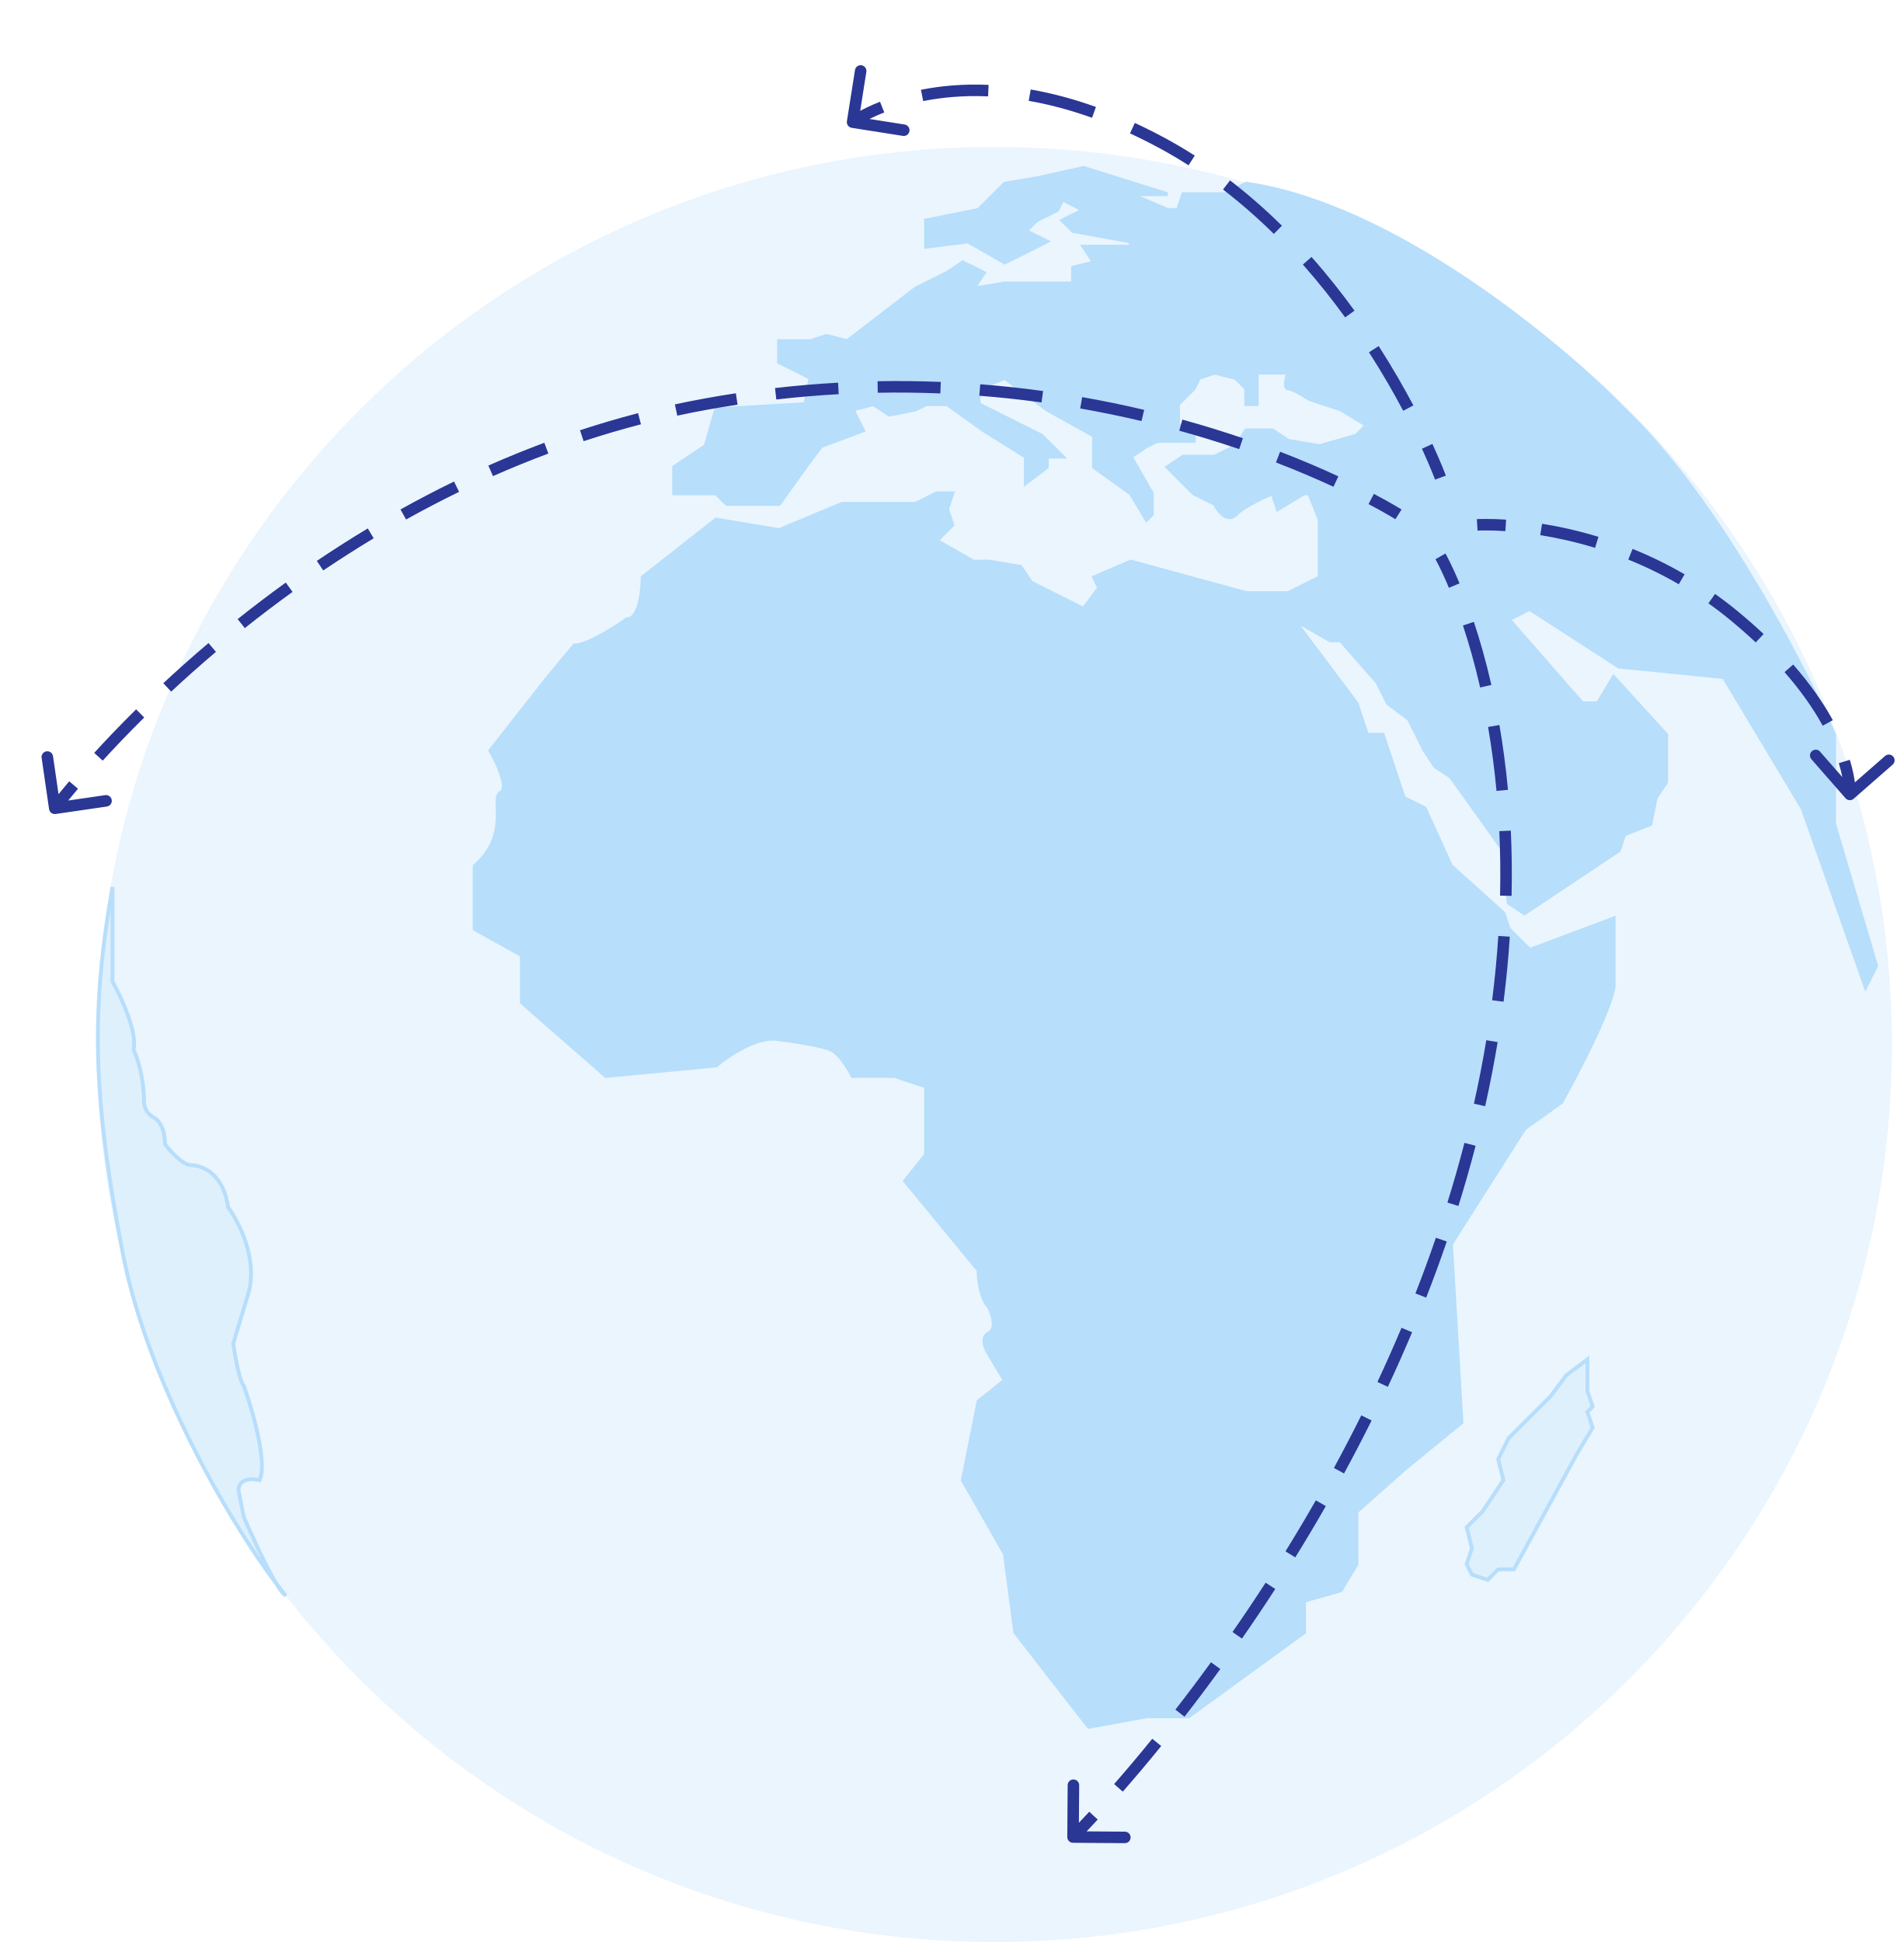
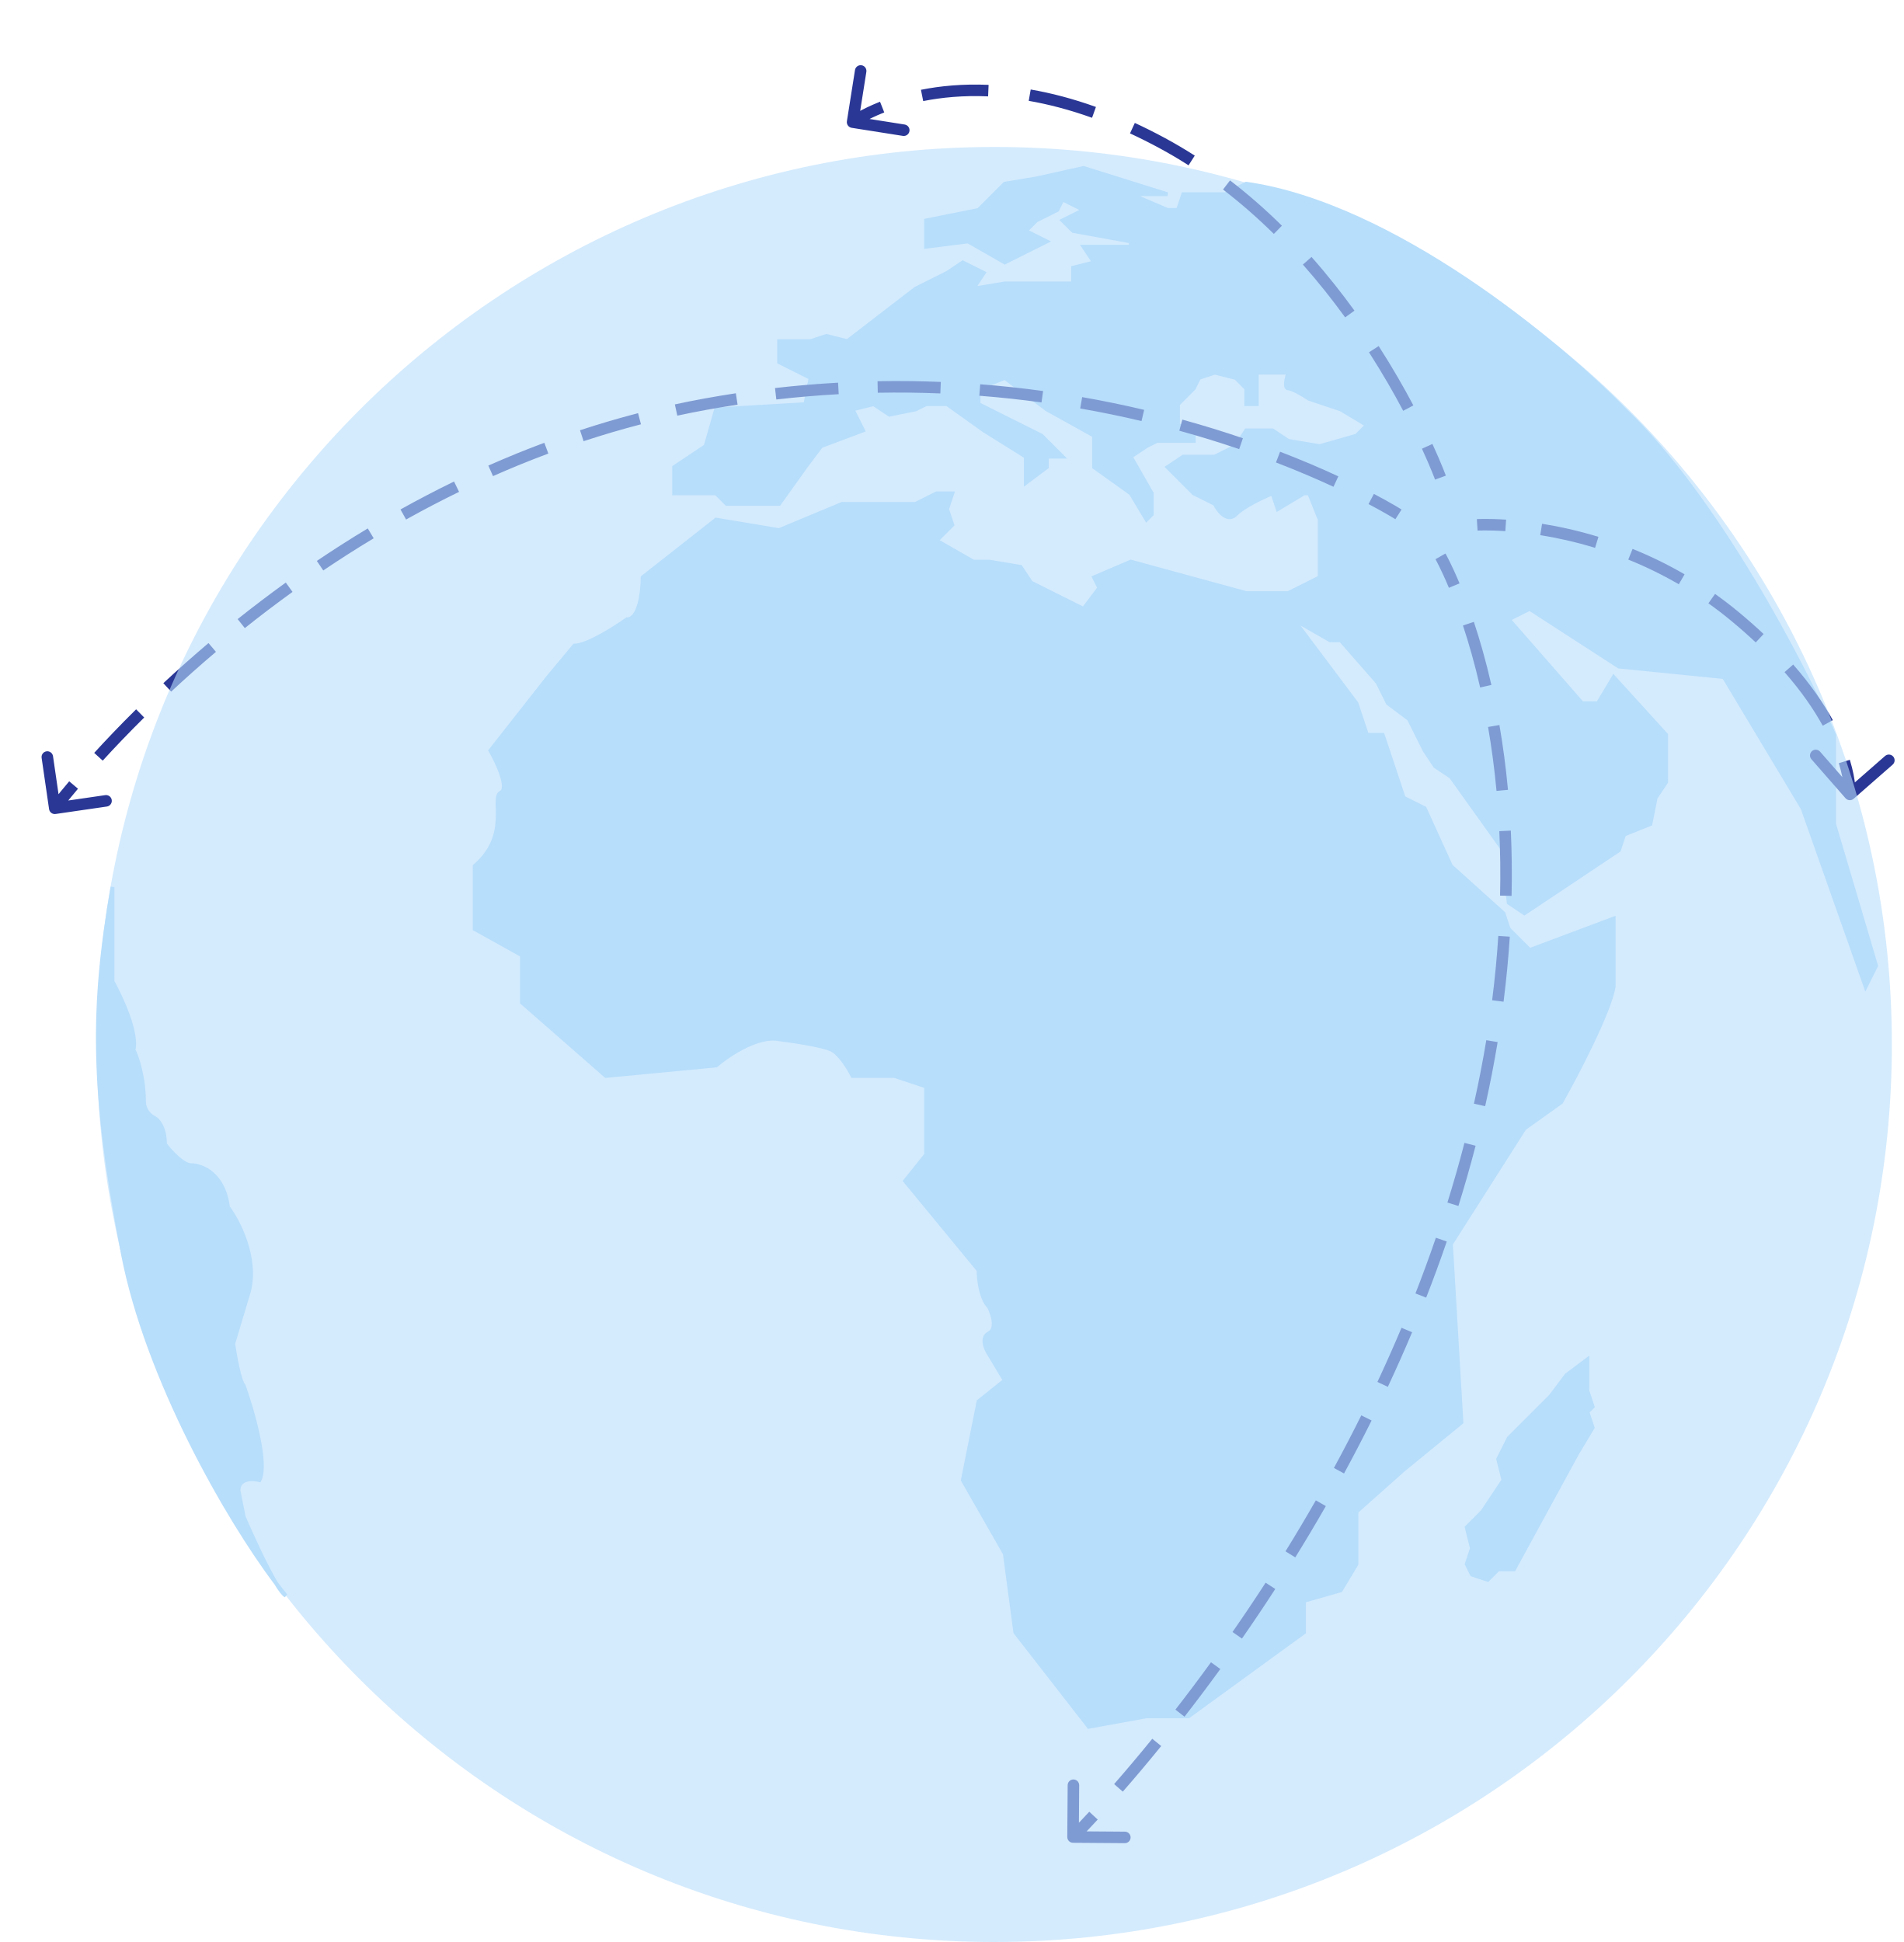
- <svg xmlns="http://www.w3.org/2000/svg" width="248" height="253" viewBox="0 0 248 253">
-   <circle cx="129.532" cy="136.073" r="116.927" fill="#B7DEFB" fill-opacity="0.3" />
-   <path d="M14.657 115.56V122.397V127.868C15.797 129.919 17.939 134.569 17.392 136.757C17.848 137.669 18.76 140.312 18.76 143.595C18.76 144.05 19.033 145.099 20.127 145.646C20.583 145.874 21.495 146.877 21.495 149.065C22.179 149.977 23.82 151.8 24.914 151.8C26.281 151.8 29.153 152.894 29.7 157.27C31.068 159.094 33.529 163.835 32.435 168.211L30.384 175.049C30.612 176.644 31.205 179.972 31.752 180.519C32.891 183.71 34.897 190.639 33.803 192.827C32.891 192.599 31.068 192.553 31.068 194.194L31.752 197.613C32.744 199.929 34.601 203.997 35.963 206.264C36.403 206.847 36.824 207.384 37.222 207.87C36.922 207.72 36.478 207.121 35.963 206.264C29.591 197.823 19.161 179.624 16.025 163.424C11.921 142.227 11.923 131.287 14.657 115.56Z" fill="#B7DEFB" fill-opacity="0.2" stroke="#B7DEFB" stroke-width="0.5" />
+ <svg xmlns="http://www.w3.org/2000/svg" version="1.1" viewBox="0 0 248 253">
+   <path d="M14.657 115.56V122.397V127.868C15.797 129.919 17.939 134.569 17.392 136.757C17.848 137.669 18.76 140.312 18.76 143.595C18.76 144.05 19.033 145.099 20.127 145.646C20.583 145.874 21.495 146.877 21.495 149.065C22.179 149.977 23.82 151.8 24.914 151.8C26.281 151.8 29.153 152.894 29.7 157.27C31.068 159.094 33.529 163.835 32.435 168.211L30.384 175.049C30.612 176.644 31.205 179.972 31.752 180.519C32.891 183.71 34.897 190.639 33.803 192.827C32.891 192.599 31.068 192.553 31.068 194.194L31.752 197.613C32.744 199.929 34.601 203.997 35.963 206.264C36.403 206.847 36.824 207.384 37.222 207.87C36.922 207.72 36.478 207.121 35.963 206.264C29.591 197.823 19.161 179.624 16.025 163.424C11.921 142.227 11.923 131.287 14.657 115.56Z" fill="#B7DEFB" stroke="#B7DEFB" stroke-width="0.5" />
  <path d="M93.291 67.695L101.497 69.063L109.702 65.644H119.275L122.01 64.276H124.062L123.378 66.328L124.062 68.379L122.01 70.43L126.797 73.165H128.848L132.951 73.849L134.318 75.901L141.156 79.32L143.207 76.584L142.524 75.217L147.31 73.165L162.353 77.268H167.824L171.926 75.217V67.695L170.559 64.276H169.875L166.456 66.328L165.772 64.276C164.633 64.732 162.08 65.917 160.986 67.011C159.892 68.106 158.706 66.556 158.251 65.644L155.516 64.276L152.097 60.857L154.148 59.49H158.251L160.986 58.122L162.353 56.071H165.772L167.824 57.438L171.926 58.122L176.713 56.755L178.08 55.387L174.661 53.336L170.559 51.968C169.875 51.512 168.371 50.601 167.824 50.601C167.277 50.601 167.596 49.233 167.824 48.549H163.721V50.601V52.652H162.353V50.601L160.986 49.233L158.251 48.549L156.199 49.233L155.516 50.601L153.464 52.652V55.387L155.516 56.071V57.438H153.464H150.729L149.361 58.122L147.31 59.49L150.045 64.276V67.011L149.361 67.695L147.31 64.276L142.524 60.857V56.755L136.37 53.336L130.899 49.233L127.48 50.601V52.652L135.686 56.755L138.421 59.49H136.37V60.857L133.634 62.909V59.49L128.164 56.071L123.378 52.652H120.643L119.275 53.336L115.856 54.02L113.805 52.652L111.07 53.336L112.437 56.071L106.967 58.122L104.916 60.857L101.497 65.644H94.659L93.291 64.276H87.821V60.857L91.924 58.122L93.291 53.336L104.916 52.652L105.599 49.233L101.497 47.182V44.447H105.599L107.651 43.763L110.386 44.447L119.275 37.609L123.378 35.557L125.429 34.19L128.164 35.557L126.797 37.609L130.899 36.925H133.634H136.37H139.789V34.874L142.524 34.19L141.156 32.139H147.31V31.455L139.789 30.087L138.421 28.72L141.156 27.352L138.421 25.985L137.737 27.352L135.002 28.72L133.634 30.087L136.37 31.455L130.899 34.19L126.113 31.455L120.643 32.139V28.72L127.48 27.352L130.899 23.933L135.002 23.249L141.156 21.882L152.097 25.301H147.31L152.097 27.352H153.464L154.148 25.301H159.618L162.353 23.933C181.499 26.668 203.152 44.675 211.586 53.336C223.62 64.823 234.834 86.385 238.937 95.73V107.355L244.407 125.817L243.04 128.552L234.834 105.303L224.577 88.209L210.902 86.841L199.278 79.32L196.542 80.687L206.115 91.628H208.167L210.218 88.209L217.056 95.73V99.833V101.884L215.688 103.936L215.005 107.355L211.586 108.722L210.902 110.773L198.594 118.979L196.542 117.611L195.859 110.773L189.021 101.201L186.969 99.833L185.602 97.782L183.551 93.679L180.815 91.628L179.448 88.892L174.661 83.422H173.294L168.507 80.687L176.713 91.628L178.08 95.73H180.132L182.867 103.936L185.602 105.303L189.021 112.825L195.859 118.979L196.542 121.03L199.278 123.765L210.218 119.663V128.552C209.671 131.834 205.432 139.948 203.38 143.595L198.594 147.014L189.021 162.057L190.388 185.306L182.867 191.46L176.713 196.93V203.768L174.661 207.187L169.875 208.554V212.657L154.832 223.597H149.361L141.84 224.965L132.267 212.657L130.899 202.4L125.429 192.827L127.48 182.571L130.899 179.835L128.848 176.417C128.392 175.733 127.754 174.228 128.848 173.681C129.942 173.134 129.304 171.174 128.848 170.262C127.754 169.168 127.48 166.616 127.48 165.476L117.908 153.852L120.643 150.433V141.544L116.54 140.176H111.07C110.614 139.264 109.429 137.304 108.335 136.757C107.241 136.21 103.32 135.618 101.497 135.39C98.762 134.843 94.887 137.441 93.291 138.809L78.932 140.176L67.991 130.603V124.449L61.837 121.03V112.825C66.624 108.722 63.889 103.936 65.256 103.252C66.35 102.705 64.8 99.377 63.889 97.782L71.41 88.209L74.829 84.106C76.47 84.106 80.072 81.827 81.667 80.687C83.308 80.687 83.718 77.04 83.718 75.217L93.291 67.695Z" fill="#B7DEFB" fill-opacity="1" stroke="#B7DEFB" stroke-width="0.5" />
-   <path d="M195.175 204.451L193.807 205.819L191.756 205.135L191.072 203.768L191.756 201.716L191.072 198.981L193.124 196.93L194.491 194.878L195.859 192.827L195.175 190.092L196.543 187.357L198.594 185.305L202.013 181.887L204.064 179.151L206.799 177.1V181.203L207.483 183.254L206.799 183.938L207.483 185.989L205.432 189.408L197.226 204.451H195.175Z" fill="#B7DEFB" fill-opacity="0.2" stroke="#B7DEFB" stroke-width="0.5" />
+   <path d="M195.175 204.451L193.807 205.819L191.756 205.135L191.072 203.768L191.756 201.716L191.072 198.981L193.124 196.93L194.491 194.878L195.859 192.827L195.175 190.092L196.543 187.357L198.594 185.305L202.013 181.887L204.064 179.151L206.799 177.1V181.203L207.483 183.254L206.799 183.938L207.483 185.989L205.432 189.408L197.226 204.451H195.175Z" fill="#B7DEFB" fill-opacity="1" stroke="#B7DEFB" stroke-width="0.5" />
  <path d="M91.924 52.652L91.857 52.283L91.924 52.652ZM6.764 105.357C6.794 105.562 6.984 105.704 7.189 105.674L10.529 105.188C10.734 105.159 10.876 104.968 10.846 104.763C10.817 104.558 10.626 104.416 10.421 104.446L7.453 104.878L7.021 101.909C6.991 101.704 6.801 101.562 6.596 101.592C6.391 101.622 6.249 101.812 6.279 102.017L6.764 105.357ZM182.184 67.011C182.385 66.695 182.385 66.695 182.385 66.695C182.385 66.695 182.385 66.695 182.385 66.695C182.385 66.695 182.385 66.695 182.385 66.695C182.384 66.695 182.384 66.694 182.384 66.694C182.383 66.694 182.382 66.693 182.381 66.692C182.378 66.69 182.374 66.688 182.369 66.685C182.359 66.678 182.344 66.669 182.325 66.657C182.286 66.633 182.227 66.597 182.151 66.55C181.997 66.456 181.769 66.319 181.468 66.144C180.866 65.793 179.974 65.288 178.807 64.674L178.457 65.337C179.614 65.947 180.497 66.445 181.09 66.791C181.387 66.964 181.611 67.099 181.76 67.19C181.835 67.236 181.891 67.27 181.928 67.293C181.946 67.305 181.96 67.314 181.969 67.32C181.974 67.322 181.977 67.324 181.979 67.326C181.98 67.326 181.981 67.327 181.982 67.327C181.982 67.327 181.982 67.328 181.982 67.328C181.982 67.328 181.982 67.328 181.982 67.328C181.982 67.328 181.982 67.328 181.982 67.328C181.982 67.328 181.982 67.328 182.184 67.011ZM174.192 62.396C172.053 61.404 169.522 60.312 166.629 59.199L166.36 59.899C169.236 61.005 171.752 62.091 173.877 63.076L174.192 62.396ZM161.796 57.447C159.362 56.617 156.736 55.8 153.93 55.028L153.731 55.751C156.522 56.519 159.134 57.332 161.554 58.157L161.796 57.447ZM148.968 53.759C146.406 53.154 143.719 52.596 140.915 52.105L140.786 52.844C143.575 53.332 146.247 53.887 148.796 54.489L148.968 53.759ZM135.836 51.313C133.201 50.951 130.477 50.653 127.668 50.435L127.61 51.183C130.403 51.4 133.113 51.696 135.734 52.056L135.836 51.313ZM122.547 50.132C119.874 50.023 117.133 49.988 114.329 50.04L114.343 50.79C117.132 50.739 119.858 50.773 122.517 50.881L122.547 50.132ZM109.2 50.23C106.52 50.378 103.788 50.607 101.006 50.927L101.092 51.672C103.858 51.354 106.576 51.126 109.241 50.978L109.2 50.23ZM95.918 51.605C94.575 51.809 93.221 52.035 91.857 52.283L91.992 53.021C93.348 52.774 94.695 52.55 96.031 52.347L95.918 51.605ZM91.857 52.283C90.558 52.519 89.271 52.776 87.996 53.052L88.155 53.785C89.421 53.511 90.7 53.255 91.992 53.021L91.857 52.283ZM83.218 54.189C80.648 54.856 78.134 55.6 75.676 56.409L75.911 57.121C78.354 56.317 80.853 55.578 83.406 54.915L83.218 54.189ZM71.042 58.035C68.554 58.962 66.13 59.953 63.77 60.998L64.073 61.684C66.42 60.645 68.831 59.659 71.304 58.738L71.042 58.035ZM59.314 63.068C56.921 64.232 54.601 65.447 52.355 66.698L52.72 67.353C54.954 66.108 57.262 64.9 59.642 63.742L59.314 63.068ZM48.102 69.163C45.809 70.543 43.602 71.957 41.483 73.386L41.903 74.007C44.011 72.585 46.207 71.179 48.489 69.805L48.102 69.163ZM37.451 76.2C35.255 77.783 33.168 79.373 31.192 80.948L31.66 81.535C33.627 79.966 35.704 78.384 37.889 76.808L37.451 76.2ZM27.404 84.062C25.294 85.851 23.335 87.601 21.532 89.28L22.044 89.829C23.838 88.157 25.788 86.415 27.889 84.635L27.404 84.062ZM17.996 92.675C15.893 94.754 14.074 96.667 12.55 98.337L13.104 98.842C14.62 97.182 16.43 95.278 18.523 93.208L17.996 92.675ZM9.302 102.028C8.49 102.989 7.874 103.75 7.461 104.272C7.254 104.533 7.098 104.734 6.994 104.87C6.941 104.938 6.902 104.99 6.875 105.025C6.862 105.042 6.852 105.056 6.845 105.065C6.842 105.069 6.839 105.073 6.838 105.075C6.837 105.076 6.836 105.077 6.836 105.078C6.835 105.078 6.835 105.078 6.835 105.078C6.835 105.079 6.835 105.079 6.835 105.079C6.835 105.079 6.835 105.079 6.835 105.079C6.835 105.079 6.835 105.079 7.135 105.303C7.436 105.527 7.436 105.527 7.436 105.527C7.436 105.527 7.436 105.527 7.436 105.527C7.436 105.527 7.436 105.527 7.436 105.527C7.436 105.527 7.436 105.527 7.436 105.527C7.437 105.526 7.437 105.526 7.438 105.525C7.44 105.522 7.442 105.519 7.445 105.515C7.451 105.507 7.461 105.494 7.473 105.478C7.499 105.444 7.537 105.394 7.588 105.327C7.691 105.194 7.845 104.995 8.049 104.738C8.457 104.222 9.068 103.466 9.875 102.512L9.302 102.028ZM91.924 52.652L91.79 51.914L91.924 52.652ZM6.393 105.411C6.453 105.821 6.833 106.105 7.243 106.045L13.923 105.074C14.333 105.014 14.617 104.633 14.557 104.223C14.498 103.814 14.117 103.53 13.707 103.589L7.77 104.453L6.906 98.515C6.846 98.105 6.466 97.822 6.056 97.881C5.646 97.941 5.362 98.321 5.422 98.731L6.393 105.411ZM182.184 67.011C182.586 66.379 182.586 66.379 182.586 66.378C182.586 66.378 182.586 66.378 182.586 66.378C182.586 66.378 182.586 66.378 182.586 66.378C182.585 66.378 182.585 66.378 182.585 66.377C182.584 66.377 182.583 66.376 182.581 66.375C182.578 66.374 182.574 66.371 182.569 66.368C182.558 66.361 182.543 66.351 182.523 66.339C182.483 66.314 182.424 66.277 182.346 66.23C182.19 66.135 181.96 65.996 181.657 65.82C181.051 65.466 180.153 64.959 178.982 64.342L178.283 65.669C179.434 66.276 180.313 66.772 180.901 67.115C181.196 67.287 181.417 67.42 181.565 67.51C181.638 67.555 181.693 67.589 181.73 67.612C181.748 67.623 181.761 67.631 181.77 67.637C181.774 67.639 181.777 67.641 181.779 67.643C181.78 67.643 181.78 67.644 181.781 67.644C181.781 67.644 181.781 67.644 181.781 67.644C181.781 67.644 181.781 67.644 181.781 67.644C181.781 67.644 181.781 67.644 181.781 67.644C181.781 67.644 181.781 67.644 182.184 67.011ZM174.35 62.056C172.204 61.061 169.665 59.965 166.764 58.849L166.225 60.249C169.093 61.352 171.601 62.435 173.719 63.416L174.35 62.056ZM161.917 57.092C159.476 56.26 156.843 55.44 154.03 54.666L153.632 56.112C156.414 56.878 159.019 57.689 161.433 58.512L161.917 57.092ZM149.054 53.394C146.485 52.788 143.791 52.228 140.98 51.736L140.721 53.214C143.502 53.7 146.168 54.254 148.71 54.854L149.054 53.394ZM135.887 50.941C133.245 50.578 130.513 50.28 127.697 50.061L127.581 51.557C130.367 51.773 133.069 52.068 135.683 52.427L135.887 50.941ZM122.563 49.757C119.883 49.648 117.134 49.613 114.322 49.665L114.35 51.165C117.132 51.114 119.85 51.148 122.502 51.256L122.563 49.757ZM109.179 49.855C106.492 50.004 103.752 50.234 100.963 50.554L101.134 52.044C103.893 51.728 106.604 51.5 109.262 51.353L109.179 49.855ZM95.862 51.234C94.515 51.439 93.158 51.665 91.79 51.914L92.059 53.39C93.412 53.144 94.755 52.92 96.087 52.718L95.862 51.234ZM91.79 51.914C90.487 52.151 89.195 52.408 87.917 52.685L88.234 54.151C89.496 53.878 90.771 53.624 92.059 53.39L91.79 51.914ZM83.123 53.826C80.546 54.495 78.024 55.241 75.559 56.052L76.028 57.477C78.464 56.675 80.955 55.939 83.5 55.278L83.123 53.826ZM70.911 57.684C68.416 58.613 65.985 59.608 63.618 60.655L64.225 62.027C66.565 60.991 68.969 60.008 71.435 59.089L70.911 57.684ZM59.15 62.731C56.751 63.898 54.424 65.116 52.172 66.371L52.903 67.681C55.131 66.439 57.433 65.234 59.806 64.079L59.15 62.731ZM47.909 68.842C45.61 70.226 43.397 71.642 41.274 73.075L42.113 74.318C44.216 72.9 46.407 71.497 48.682 70.127L47.909 68.842ZM37.231 75.895C35.031 77.482 32.939 79.076 30.959 80.655L31.894 81.828C33.856 80.263 35.929 78.684 38.109 77.112L37.231 75.895ZM27.162 83.776C25.047 85.569 23.083 87.323 21.277 89.005L22.299 90.103C24.089 88.435 26.035 86.697 28.132 84.921L27.162 83.776ZM17.732 92.408C15.624 94.492 13.801 96.41 12.273 98.084L13.381 99.095C14.893 97.439 16.699 95.54 18.787 93.475L17.732 92.408ZM9.016 101.786C8.201 102.75 7.582 103.514 7.167 104.039C6.959 104.302 6.802 104.504 6.696 104.642C6.643 104.71 6.603 104.763 6.576 104.799C6.563 104.816 6.553 104.83 6.546 104.839C6.542 104.844 6.539 104.848 6.537 104.85C6.537 104.852 6.536 104.852 6.535 104.853C6.535 104.854 6.535 104.854 6.535 104.854C6.535 104.854 6.534 104.854 6.534 104.854C6.534 104.854 6.534 104.854 6.534 104.854C6.534 104.855 6.534 104.855 7.135 105.303C7.737 105.751 7.737 105.752 7.737 105.752C7.737 105.752 7.737 105.752 7.737 105.752C7.737 105.752 7.737 105.752 7.737 105.752C7.737 105.751 7.737 105.751 7.737 105.751C7.737 105.751 7.738 105.75 7.738 105.749C7.74 105.747 7.742 105.745 7.745 105.741C7.751 105.733 7.76 105.72 7.772 105.704C7.797 105.671 7.835 105.621 7.886 105.555C7.987 105.423 8.14 105.227 8.343 104.97C8.749 104.457 9.357 103.705 10.161 102.754L9.016 101.786Z" fill="#2A3795" />
  <path d="M151.413 18.646L151.591 18.316L151.591 18.316L151.413 18.646ZM110.699 15.853C110.667 16.057 110.807 16.249 111.011 16.282L114.345 16.808C114.55 16.84 114.742 16.701 114.774 16.496C114.806 16.291 114.667 16.099 114.462 16.067L111.499 15.599L111.967 12.636C111.999 12.431 111.859 12.239 111.655 12.207C111.45 12.175 111.258 12.314 111.226 12.519L110.699 15.853ZM187.654 62.225C188.006 62.096 188.006 62.096 188.006 62.096C188.006 62.096 188.006 62.096 188.006 62.096C188.006 62.096 188.006 62.096 188.006 62.096C188.006 62.096 188.006 62.095 188.005 62.095C188.005 62.094 188.005 62.093 188.004 62.091C188.003 62.088 188.001 62.083 187.999 62.077C187.994 62.064 187.987 62.046 187.978 62.022C187.96 61.974 187.933 61.903 187.897 61.81C187.826 61.624 187.718 61.35 187.574 60.996C187.285 60.29 186.851 59.265 186.266 57.99L185.584 58.303C186.165 59.568 186.595 60.582 186.879 61.28C187.022 61.629 187.128 61.898 187.198 62.08C187.233 62.171 187.259 62.24 187.276 62.286C187.285 62.309 187.291 62.326 187.296 62.338C187.298 62.343 187.299 62.347 187.3 62.35C187.301 62.352 187.301 62.353 187.301 62.353C187.301 62.353 187.302 62.354 187.302 62.354C187.302 62.354 187.302 62.354 187.302 62.354C187.302 62.354 187.302 62.354 187.302 62.354C187.302 62.354 187.302 62.354 187.654 62.225ZM183.793 52.991C182.571 50.681 181.073 48.062 179.289 45.288L178.658 45.693C180.43 48.447 181.917 51.049 183.13 53.342L183.793 52.991ZM176.149 40.689C174.479 38.385 172.623 36.037 170.575 33.724L170.013 34.221C172.044 36.514 173.885 38.843 175.542 41.129L176.149 40.689ZM166.737 29.672C164.66 27.627 162.42 25.649 160.013 23.799L159.556 24.394C161.937 26.223 164.154 28.18 166.211 30.207L166.737 29.672ZM155.444 20.588C154.199 19.791 152.915 19.032 151.591 18.316L151.235 18.976C152.541 19.682 153.81 20.432 155.04 21.22L155.444 20.588ZM151.591 18.316C150.26 17.597 148.957 16.945 147.682 16.355L147.367 17.036C148.627 17.619 149.917 18.264 151.235 18.976L151.591 18.316ZM142.646 14.286C139.643 13.21 136.827 12.484 134.208 12.028L134.08 12.767C136.655 13.215 139.43 13.93 142.392 14.992L142.646 14.286ZM128.772 11.431C125.423 11.284 122.503 11.576 120.048 12.066L120.195 12.801C122.594 12.323 125.453 12.036 128.739 12.18L128.772 11.431ZM114.782 13.601C113.502 14.107 112.524 14.605 111.863 14.978C111.533 15.165 111.282 15.32 111.113 15.43C111.028 15.485 110.963 15.528 110.919 15.559C110.897 15.574 110.88 15.586 110.869 15.594C110.863 15.598 110.858 15.601 110.855 15.604C110.854 15.605 110.852 15.606 110.851 15.606C110.851 15.607 110.85 15.607 110.85 15.607C110.85 15.607 110.85 15.607 110.85 15.608C110.85 15.608 110.849 15.608 110.849 15.608C110.849 15.608 110.849 15.608 111.07 15.911C111.29 16.214 111.29 16.214 111.29 16.214C111.29 16.214 111.29 16.215 111.29 16.215C111.29 16.215 111.29 16.215 111.29 16.215C111.29 16.215 111.29 16.215 111.29 16.214C111.291 16.214 111.291 16.214 111.292 16.213C111.294 16.212 111.297 16.209 111.302 16.206C111.311 16.2 111.325 16.19 111.344 16.177C111.383 16.15 111.441 16.111 111.52 16.06C111.678 15.958 111.916 15.81 112.232 15.631C112.866 15.273 113.813 14.79 115.058 14.298L114.782 13.601ZM151.413 18.646L151.77 17.986L151.77 17.986L151.413 18.646ZM110.329 15.794C110.264 16.203 110.544 16.587 110.953 16.652L117.62 17.705C118.029 17.769 118.413 17.49 118.478 17.081C118.543 16.672 118.263 16.288 117.854 16.223L111.928 15.287L112.863 9.361C112.928 8.951 112.649 8.567 112.24 8.503C111.83 8.438 111.446 8.718 111.382 9.127L110.329 15.794ZM187.654 62.225C188.358 61.967 188.358 61.967 188.358 61.967C188.358 61.967 188.358 61.967 188.358 61.967C188.358 61.967 188.358 61.967 188.358 61.967C188.358 61.966 188.358 61.966 188.357 61.965C188.357 61.965 188.357 61.963 188.356 61.961C188.355 61.958 188.353 61.953 188.35 61.947C188.346 61.934 188.339 61.915 188.329 61.89C188.311 61.841 188.284 61.769 188.247 61.675C188.175 61.487 188.066 61.211 187.921 60.855C187.631 60.144 187.194 59.114 186.606 57.834L185.243 58.46C185.821 59.719 186.249 60.729 186.532 61.422C186.674 61.768 186.779 62.035 186.848 62.215C186.883 62.305 186.908 62.373 186.925 62.418C186.934 62.44 186.94 62.457 186.944 62.468C186.946 62.473 186.947 62.477 186.948 62.48C186.949 62.481 186.949 62.482 186.949 62.482C186.949 62.483 186.949 62.483 186.95 62.483C186.95 62.483 186.95 62.483 186.95 62.483C186.95 62.483 186.95 62.483 186.949 62.483C186.949 62.483 186.949 62.483 187.654 62.225ZM184.124 52.815C182.898 50.498 181.395 47.869 179.604 45.085L178.343 45.896C180.108 48.64 181.589 51.232 182.799 53.517L184.124 52.815ZM176.452 40.469C174.776 38.156 172.913 35.798 170.855 33.475L169.732 34.469C171.754 36.752 173.587 39.072 175.238 41.349L176.452 40.469ZM167 29.405C164.914 27.35 162.662 25.362 160.241 23.502L159.327 24.691C161.695 26.51 163.901 28.457 165.948 30.474L167 29.405ZM155.647 20.272C154.394 19.471 153.101 18.706 151.77 17.986L151.056 19.306C152.355 20.008 153.615 20.753 154.838 21.536L155.647 20.272ZM151.77 17.986C150.432 17.263 149.121 16.608 147.839 16.015L147.21 17.376C148.463 17.956 149.745 18.597 151.056 19.306L151.77 17.986ZM142.772 13.933C139.75 12.849 136.913 12.118 134.273 11.659L134.016 13.137C136.569 13.581 139.323 14.29 142.266 15.345L142.772 13.933ZM128.788 11.056C125.407 10.908 122.458 11.203 119.975 11.698L120.268 13.169C122.639 12.697 125.468 12.412 128.723 12.555L128.788 11.056ZM114.644 13.252C113.347 13.765 112.353 14.271 111.679 14.652C111.342 14.842 111.084 15.002 110.909 15.115C110.821 15.172 110.754 15.217 110.707 15.25C110.683 15.266 110.665 15.278 110.652 15.288C110.646 15.292 110.64 15.296 110.637 15.299C110.635 15.3 110.633 15.301 110.632 15.302C110.631 15.303 110.63 15.303 110.63 15.304C110.63 15.304 110.629 15.304 110.629 15.304C110.629 15.304 110.629 15.304 110.629 15.304C110.629 15.304 110.629 15.305 111.07 15.911C111.511 16.518 111.511 16.518 111.511 16.518C111.511 16.518 111.511 16.518 111.511 16.518C111.51 16.518 111.51 16.518 111.51 16.518C111.51 16.518 111.51 16.518 111.51 16.518C111.51 16.518 111.51 16.518 111.511 16.518C111.512 16.517 111.515 16.515 111.518 16.512C111.526 16.507 111.539 16.498 111.557 16.486C111.592 16.461 111.648 16.424 111.724 16.375C111.876 16.276 112.107 16.133 112.417 15.957C113.037 15.607 113.968 15.132 115.195 14.647L114.644 13.252Z" fill="#2A3795" />
  <path d="M139.414 239.322C139.413 239.529 139.579 239.698 139.786 239.7L143.161 239.725C143.368 239.726 143.538 239.559 143.539 239.352C143.541 239.145 143.374 238.976 143.167 238.975L140.167 238.952L140.189 235.953C140.191 235.745 140.024 235.576 139.817 235.575C139.61 235.573 139.441 235.74 139.439 235.947L139.414 239.322ZM187.654 72.482C187.329 72.668 187.329 72.668 187.329 72.668C187.329 72.668 187.329 72.668 187.329 72.668C187.329 72.668 187.329 72.668 187.329 72.668C187.329 72.668 187.329 72.669 187.329 72.669C187.329 72.669 187.33 72.67 187.33 72.671C187.331 72.673 187.333 72.677 187.336 72.681C187.341 72.691 187.349 72.705 187.36 72.725C187.382 72.763 187.414 72.822 187.456 72.901C187.54 73.059 187.664 73.296 187.821 73.612C188.135 74.243 188.58 75.187 189.101 76.434L189.793 76.145C189.265 74.882 188.814 73.923 188.493 73.278C188.333 72.955 188.205 72.711 188.117 72.547C188.073 72.465 188.039 72.403 188.016 72.361C188.004 72.34 187.995 72.324 187.989 72.313C187.986 72.307 187.984 72.303 187.982 72.3C187.981 72.299 187.981 72.298 187.98 72.297C187.98 72.296 187.98 72.296 187.98 72.296C187.979 72.296 187.979 72.296 187.979 72.296C187.979 72.296 187.979 72.296 187.979 72.296C187.979 72.295 187.979 72.295 187.654 72.482ZM190.939 81.371C191.696 83.65 192.479 86.36 193.192 89.483L193.923 89.316C193.205 86.169 192.415 83.435 191.651 81.134L190.939 81.371ZM194.225 94.645C194.671 97.221 195.052 100.009 195.33 103.003L196.077 102.933C195.796 99.919 195.413 97.112 194.964 94.517L194.225 94.645ZM195.696 108.264C195.821 110.935 195.861 113.745 195.794 116.688L196.544 116.705C196.611 113.744 196.571 110.917 196.446 108.229L195.696 108.264ZM195.564 121.956C195.391 124.657 195.127 127.459 194.758 130.357L195.502 130.452C195.873 127.538 196.138 124.721 196.313 122.004L195.564 121.956ZM193.994 135.576C193.55 138.264 193.015 141.028 192.38 143.865L193.112 144.029C193.75 141.178 194.287 138.4 194.734 135.699L193.994 135.576ZM191.143 148.984C190.795 150.329 190.424 151.689 190.029 153.064L190.75 153.271C191.146 151.89 191.519 150.523 191.869 149.172L191.143 148.984ZM190.029 153.064C189.672 154.311 189.301 155.548 188.918 156.776L189.634 156.999C190.019 155.766 190.391 154.523 190.75 153.271L190.029 153.064ZM187.413 161.373C186.568 163.839 185.676 166.262 184.745 168.643L185.444 168.916C186.379 166.526 187.274 164.092 188.123 161.617L187.413 161.373ZM182.925 173.126C181.911 175.533 180.861 177.89 179.781 180.196L180.461 180.514C181.544 178.2 182.599 175.833 183.616 173.417L182.925 173.126ZM177.677 184.556C176.509 186.905 175.315 189.195 174.104 191.422L174.763 191.78C175.978 189.545 177.176 187.247 178.348 184.89L177.677 184.556ZM171.745 195.649C170.433 197.942 169.108 200.161 167.784 202.301L168.422 202.696C169.751 200.548 171.079 198.322 172.396 196.021L171.745 195.649ZM165.191 206.396C163.737 208.64 162.291 210.786 160.871 212.829L161.487 213.257C162.912 211.208 164.361 209.055 165.82 206.804L165.191 206.396ZM158.065 216.778C156.461 218.986 154.905 221.049 153.422 222.958L154.014 223.418C155.502 221.503 157.063 219.433 158.672 217.218L158.065 216.778ZM150.402 226.759C148.562 229.025 146.883 231.003 145.424 232.671L145.989 233.165C147.454 231.49 149.139 229.506 150.984 227.232L150.402 226.759ZM142.178 236.284C141.335 237.195 140.671 237.889 140.218 238.356C139.992 238.589 139.818 238.765 139.702 238.882C139.643 238.941 139.599 238.985 139.57 239.014C139.555 239.029 139.544 239.04 139.537 239.047C139.533 239.051 139.53 239.053 139.528 239.055C139.528 239.056 139.527 239.057 139.527 239.057C139.526 239.057 139.526 239.057 139.526 239.057C139.526 239.058 139.526 239.058 139.526 239.058C139.526 239.058 139.526 239.058 139.526 239.058C139.526 239.058 139.526 239.058 139.789 239.325C140.052 239.592 140.052 239.592 140.052 239.592C140.052 239.592 140.052 239.592 140.052 239.592C140.053 239.592 140.053 239.592 140.053 239.592C140.053 239.591 140.053 239.591 140.053 239.591C140.054 239.59 140.055 239.59 140.056 239.589C140.058 239.587 140.061 239.584 140.064 239.58C140.072 239.572 140.084 239.561 140.099 239.546C140.129 239.515 140.174 239.47 140.234 239.411C140.352 239.291 140.528 239.113 140.756 238.878C141.213 238.408 141.881 237.709 142.729 236.793L142.178 236.284ZM139.039 239.319C139.036 239.733 139.369 240.072 139.784 240.075L146.533 240.124C146.948 240.127 147.286 239.794 147.289 239.38C147.292 238.966 146.959 238.627 146.545 238.624L140.545 238.58L140.589 232.58C140.592 232.166 140.259 231.828 139.844 231.825C139.43 231.822 139.092 232.155 139.089 232.569L139.039 239.319ZM187.654 72.482C187.003 72.855 187.003 72.855 187.003 72.855C187.003 72.855 187.003 72.855 187.003 72.855C187.003 72.855 187.003 72.855 187.003 72.855C187.003 72.855 187.003 72.855 187.003 72.855C187.003 72.855 187.004 72.856 187.004 72.856C187.005 72.858 187.007 72.861 187.009 72.866C187.014 72.874 187.022 72.888 187.032 72.906C187.053 72.944 187.084 73.001 187.125 73.078C187.208 73.232 187.33 73.466 187.486 73.778C187.796 74.403 188.237 75.34 188.755 76.579L190.139 76C189.608 74.73 189.153 73.763 188.829 73.111C188.667 72.785 188.537 72.537 188.448 72.37C188.403 72.286 188.368 72.222 188.344 72.179C188.332 72.157 188.322 72.14 188.316 72.129C188.312 72.123 188.31 72.118 188.308 72.115C188.307 72.113 188.306 72.112 188.306 72.111C188.305 72.11 188.305 72.11 188.305 72.11C188.305 72.109 188.305 72.109 188.305 72.109C188.305 72.109 188.305 72.109 188.305 72.109C188.305 72.109 188.305 72.109 187.654 72.482ZM190.583 81.489C191.336 83.757 192.117 86.456 192.826 89.566L194.289 89.233C193.568 86.073 192.774 83.328 192.007 81.016L190.583 81.489ZM193.856 94.709C194.299 97.275 194.679 100.054 194.957 103.037L196.45 102.898C196.169 99.875 195.784 97.057 195.334 94.453L193.856 94.709ZM195.322 108.281C195.446 110.944 195.486 113.745 195.419 116.679L196.919 116.714C196.986 113.744 196.946 110.908 196.82 108.211L195.322 108.281ZM195.19 121.932C195.017 124.625 194.754 127.419 194.386 130.31L195.874 130.499C196.246 127.577 196.512 124.752 196.687 122.028L195.19 121.932ZM193.624 135.515C193.181 138.196 192.647 140.953 192.014 143.783L193.478 144.111C194.117 141.253 194.656 138.468 195.104 135.76L193.624 135.515ZM190.78 148.89C190.433 150.232 190.062 151.589 189.669 152.961L191.111 153.374C191.508 151.99 191.881 150.62 192.232 149.266L190.78 148.89ZM189.669 152.961C189.312 154.204 188.942 155.439 188.56 156.664L189.992 157.111C190.377 155.875 190.751 154.629 191.111 153.374L189.669 152.961ZM187.058 161.252C186.215 163.712 185.325 166.131 184.396 168.506L185.793 169.052C186.73 166.658 187.627 164.219 188.477 161.738L187.058 161.252ZM182.579 172.981C181.568 175.382 180.519 177.736 179.442 180.037L180.8 180.673C181.886 178.354 182.942 175.983 183.961 173.563L182.579 172.981ZM177.341 184.389C176.175 186.734 174.983 189.019 173.775 191.243L175.092 191.959C176.309 189.72 177.51 187.419 178.684 185.057L177.341 184.389ZM171.42 195.462C170.11 197.752 168.787 199.967 167.465 202.104L168.741 202.893C170.072 200.742 171.403 198.512 172.722 196.208L171.42 195.462ZM164.876 206.192C163.424 208.433 161.981 210.576 160.563 212.615L161.795 213.471C163.222 211.419 164.674 209.263 166.135 207.008L164.876 206.192ZM157.761 216.557C156.16 218.762 154.607 220.822 153.125 222.728L154.31 223.648C155.801 221.73 157.364 219.657 158.975 217.439L157.761 216.557ZM150.111 226.523C148.274 228.785 146.598 230.759 145.142 232.425L146.271 233.412C147.739 231.734 149.427 229.746 151.275 227.468L150.111 226.523ZM141.903 236.029C141.062 236.938 140.4 237.63 139.949 238.094C139.724 238.326 139.551 238.501 139.436 238.618C139.378 238.676 139.334 238.72 139.305 238.748C139.291 238.763 139.28 238.774 139.273 238.781C139.269 238.784 139.267 238.787 139.265 238.788C139.264 238.789 139.264 238.79 139.263 238.79C139.263 238.79 139.263 238.79 139.263 238.79C139.263 238.791 139.263 238.791 139.263 238.791L139.263 238.791C139.263 238.79 139.263 238.79 139.789 239.325C140.316 239.859 140.316 239.859 140.316 239.859C140.316 239.859 140.316 239.859 140.316 239.859C140.316 239.859 140.316 239.859 140.316 239.859C140.316 239.858 140.316 239.858 140.317 239.858C140.317 239.857 140.318 239.856 140.319 239.855C140.321 239.853 140.324 239.85 140.328 239.846C140.336 239.838 140.348 239.827 140.364 239.811C140.394 239.781 140.44 239.735 140.5 239.675C140.619 239.554 140.796 239.375 141.025 239.139C141.484 238.667 142.154 237.966 143.004 237.048L141.903 236.029Z" fill="#2A3795" />
  <path d="M225.946 80.25L226.185 79.961L225.946 80.25ZM240.707 103.745C240.843 103.901 241.08 103.916 241.236 103.78L243.776 101.557C243.931 101.421 243.947 101.184 243.811 101.028C243.674 100.872 243.437 100.857 243.282 100.993L241.024 102.969L239.048 100.711C238.912 100.555 238.675 100.539 238.519 100.676C238.363 100.812 238.348 101.049 238.484 101.205L240.707 103.745ZM192.44 68.379C192.464 68.753 192.464 68.753 192.464 68.753C192.464 68.753 192.464 68.753 192.464 68.753C192.464 68.753 192.464 68.753 192.464 68.753C192.464 68.753 192.464 68.753 192.464 68.753C192.465 68.753 192.465 68.753 192.467 68.753C192.469 68.753 192.472 68.753 192.477 68.752C192.487 68.752 192.502 68.751 192.522 68.75C192.563 68.748 192.624 68.745 192.705 68.742C192.868 68.737 193.11 68.731 193.424 68.73C194.053 68.728 194.973 68.745 196.131 68.822L196.181 68.073C195.004 67.995 194.067 67.978 193.421 67.98C193.099 67.981 192.849 67.987 192.68 67.993C192.595 67.996 192.53 67.999 192.486 68.001C192.464 68.002 192.447 68.003 192.435 68.004C192.429 68.004 192.425 68.004 192.422 68.004C192.42 68.004 192.419 68.004 192.418 68.004C192.418 68.004 192.417 68.004 192.417 68.005C192.417 68.005 192.417 68.005 192.417 68.005C192.417 68.005 192.417 68.005 192.417 68.005C192.417 68.005 192.417 68.005 192.44 68.379ZM200.713 69.346C202.842 69.687 205.28 70.212 207.906 71.014L208.125 70.297C205.463 69.483 202.99 68.952 200.832 68.606L200.713 69.346ZM212.261 72.553C214.418 73.423 216.647 74.488 218.892 75.792L219.269 75.144C216.991 73.82 214.729 72.74 212.542 71.857L212.261 72.553ZM222.776 78.293C223.758 78.99 224.736 79.737 225.707 80.539L226.185 79.961C225.2 79.147 224.207 78.389 223.211 77.681L222.776 78.293ZM225.707 80.539C226.89 81.517 227.979 82.478 228.982 83.42L229.495 82.874C228.481 81.92 227.38 80.948 226.185 79.961L225.707 80.539ZM232.76 87.316C235.022 89.897 236.633 92.273 237.781 94.363L238.439 94.002C237.263 91.862 235.62 89.442 233.324 86.822L232.76 87.316ZM239.91 99.314C240.315 100.645 240.491 101.695 240.565 102.406C240.603 102.762 240.615 103.034 240.617 103.214C240.619 103.304 240.618 103.371 240.617 103.415C240.616 103.436 240.616 103.452 240.615 103.462C240.615 103.467 240.615 103.47 240.615 103.472C240.615 103.473 240.615 103.473 240.615 103.474C240.615 103.474 240.615 103.474 240.615 103.474C240.615 103.473 240.615 103.473 240.615 103.473C240.615 103.473 240.615 103.473 240.615 103.473C240.615 103.473 240.615 103.473 240.989 103.498C241.363 103.523 241.363 103.523 241.363 103.522C241.363 103.522 241.363 103.522 241.363 103.522C241.363 103.522 241.363 103.522 241.363 103.522C241.363 103.521 241.363 103.52 241.363 103.52C241.363 103.518 241.363 103.517 241.363 103.514C241.364 103.51 241.364 103.504 241.364 103.497C241.365 103.482 241.366 103.461 241.367 103.434C241.368 103.381 241.369 103.303 241.367 103.202C241.364 103.001 241.351 102.707 241.311 102.328C241.232 101.571 241.047 100.474 240.627 99.095L239.91 99.314ZM225.946 80.25L226.424 79.672L225.946 80.25ZM240.424 103.992C240.697 104.303 241.171 104.335 241.483 104.062L246.562 99.617C246.874 99.344 246.906 98.87 246.633 98.559C246.36 98.247 245.886 98.215 245.574 98.488L241.059 102.439L237.108 97.924C236.835 97.613 236.361 97.581 236.05 97.854C235.738 98.127 235.706 98.6 235.979 98.912L240.424 103.992ZM192.44 68.379C192.487 69.127 192.487 69.127 192.487 69.127C192.487 69.127 192.487 69.127 192.487 69.127C192.487 69.127 192.487 69.127 192.487 69.127C192.487 69.127 192.487 69.127 192.487 69.127C192.487 69.127 192.488 69.127 192.489 69.127C192.491 69.127 192.494 69.127 192.498 69.127C192.507 69.126 192.521 69.126 192.541 69.124C192.58 69.123 192.639 69.12 192.718 69.117C192.877 69.112 193.115 69.106 193.425 69.105C194.047 69.103 194.958 69.119 196.106 69.196L196.206 67.699C195.02 67.62 194.073 67.602 193.42 67.605C193.093 67.606 192.84 67.612 192.667 67.618C192.58 67.621 192.513 67.624 192.467 67.626C192.444 67.627 192.427 67.628 192.414 67.629C192.408 67.629 192.403 67.63 192.4 67.63C192.398 67.63 192.396 67.63 192.395 67.63C192.395 67.63 192.394 67.63 192.394 67.63C192.394 67.63 192.394 67.63 192.393 67.63C192.393 67.63 192.393 67.63 192.393 67.63C192.393 67.63 192.393 67.63 192.44 68.379ZM200.654 69.716C202.767 70.055 205.189 70.576 207.797 71.373L208.235 69.938C205.554 69.119 203.065 68.584 200.891 68.235L200.654 69.716ZM212.121 72.901C214.262 73.764 216.475 74.822 218.703 76.117L219.457 74.82C217.162 73.486 214.885 72.398 212.682 71.51L212.121 72.901ZM222.559 78.598C223.534 79.29 224.505 80.032 225.468 80.828L226.424 79.672C225.431 78.852 224.431 78.088 223.428 77.375L222.559 78.598ZM225.468 80.828C226.645 81.801 227.728 82.757 228.725 83.693L229.752 82.6C228.732 81.641 227.624 80.664 226.424 79.672L225.468 80.828ZM232.478 87.564C234.723 90.125 236.318 92.478 237.452 94.543L238.767 93.821C237.578 91.657 235.919 89.214 233.606 86.575L232.478 87.564ZM239.551 99.423C239.949 100.73 240.12 101.757 240.192 102.445C240.228 102.79 240.24 103.051 240.242 103.22C240.244 103.305 240.243 103.367 240.242 103.405C240.241 103.424 240.241 103.437 240.241 103.444C240.24 103.448 240.24 103.45 240.24 103.451C240.24 103.451 240.24 103.451 240.24 103.451C240.24 103.45 240.24 103.45 240.24 103.45C240.24 103.449 240.24 103.449 240.24 103.449C240.24 103.449 240.24 103.448 240.24 103.448C240.24 103.448 240.24 103.448 240.989 103.498C241.737 103.548 241.737 103.547 241.737 103.547C241.737 103.547 241.737 103.547 241.737 103.547C241.737 103.546 241.737 103.546 241.737 103.546C241.737 103.545 241.737 103.544 241.737 103.543C241.738 103.541 241.738 103.538 241.738 103.536C241.738 103.53 241.739 103.523 241.739 103.514C241.74 103.497 241.741 103.474 241.741 103.444C241.743 103.385 241.744 103.302 241.742 103.196C241.739 102.984 241.725 102.679 241.684 102.289C241.603 101.509 241.413 100.389 240.986 98.986L239.551 99.423Z" fill="#2A3795" />
+   <circle cx="129.532" cy="136.073" r="116.927" fill-opacity="0.6" fill="#B7DEFB" />
</svg>
